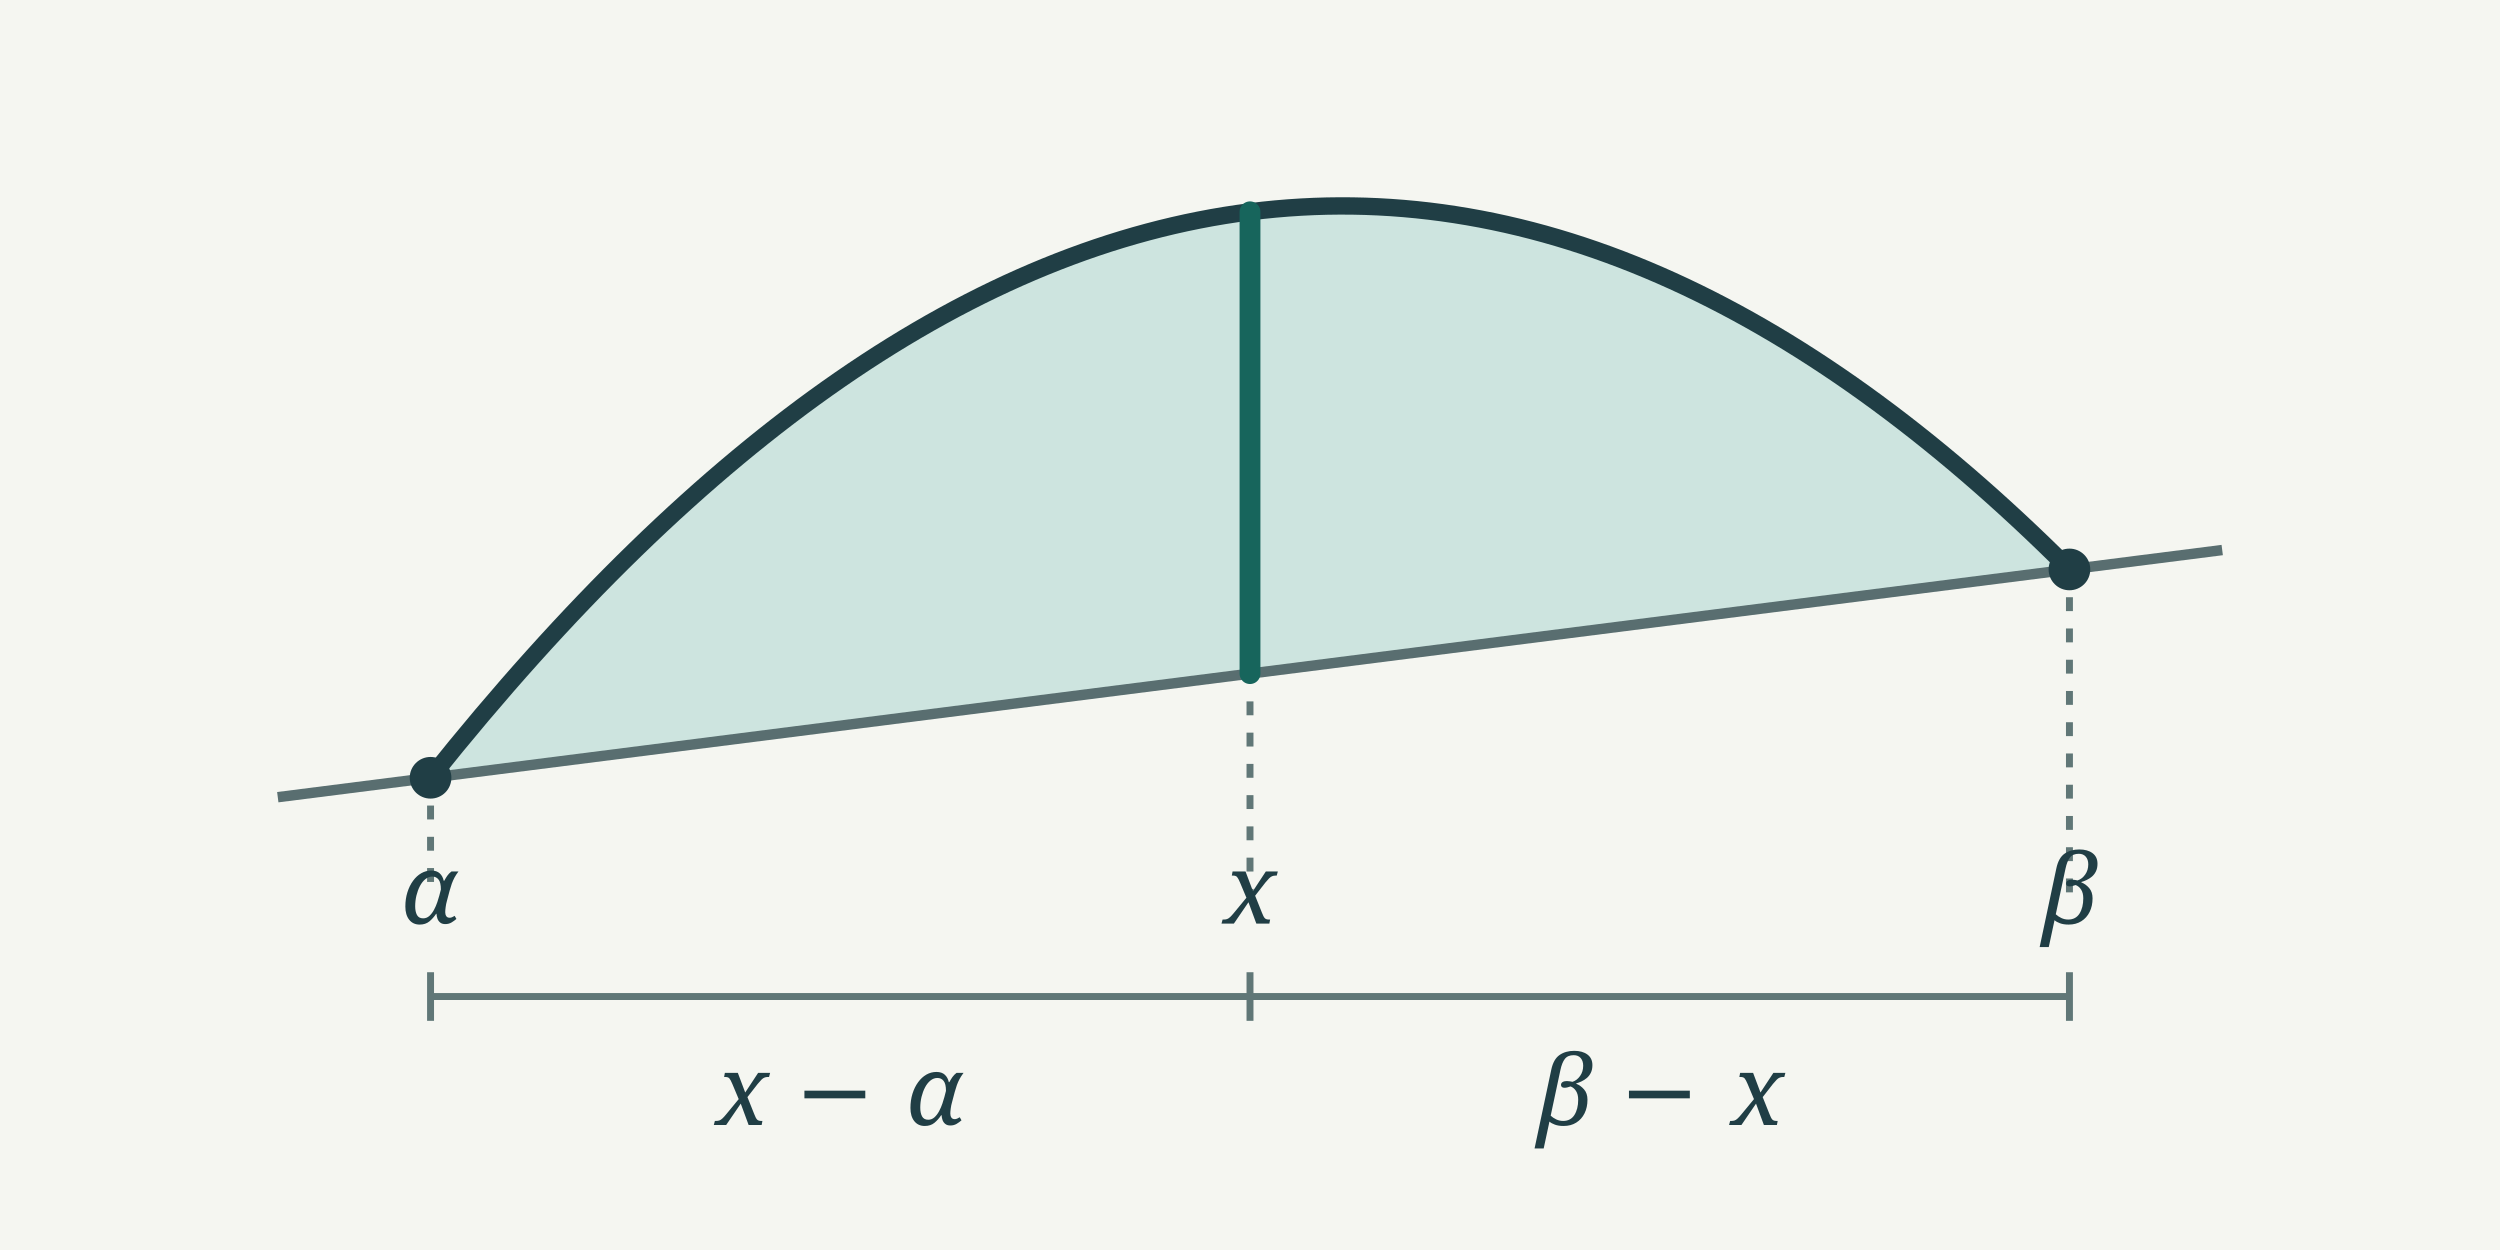
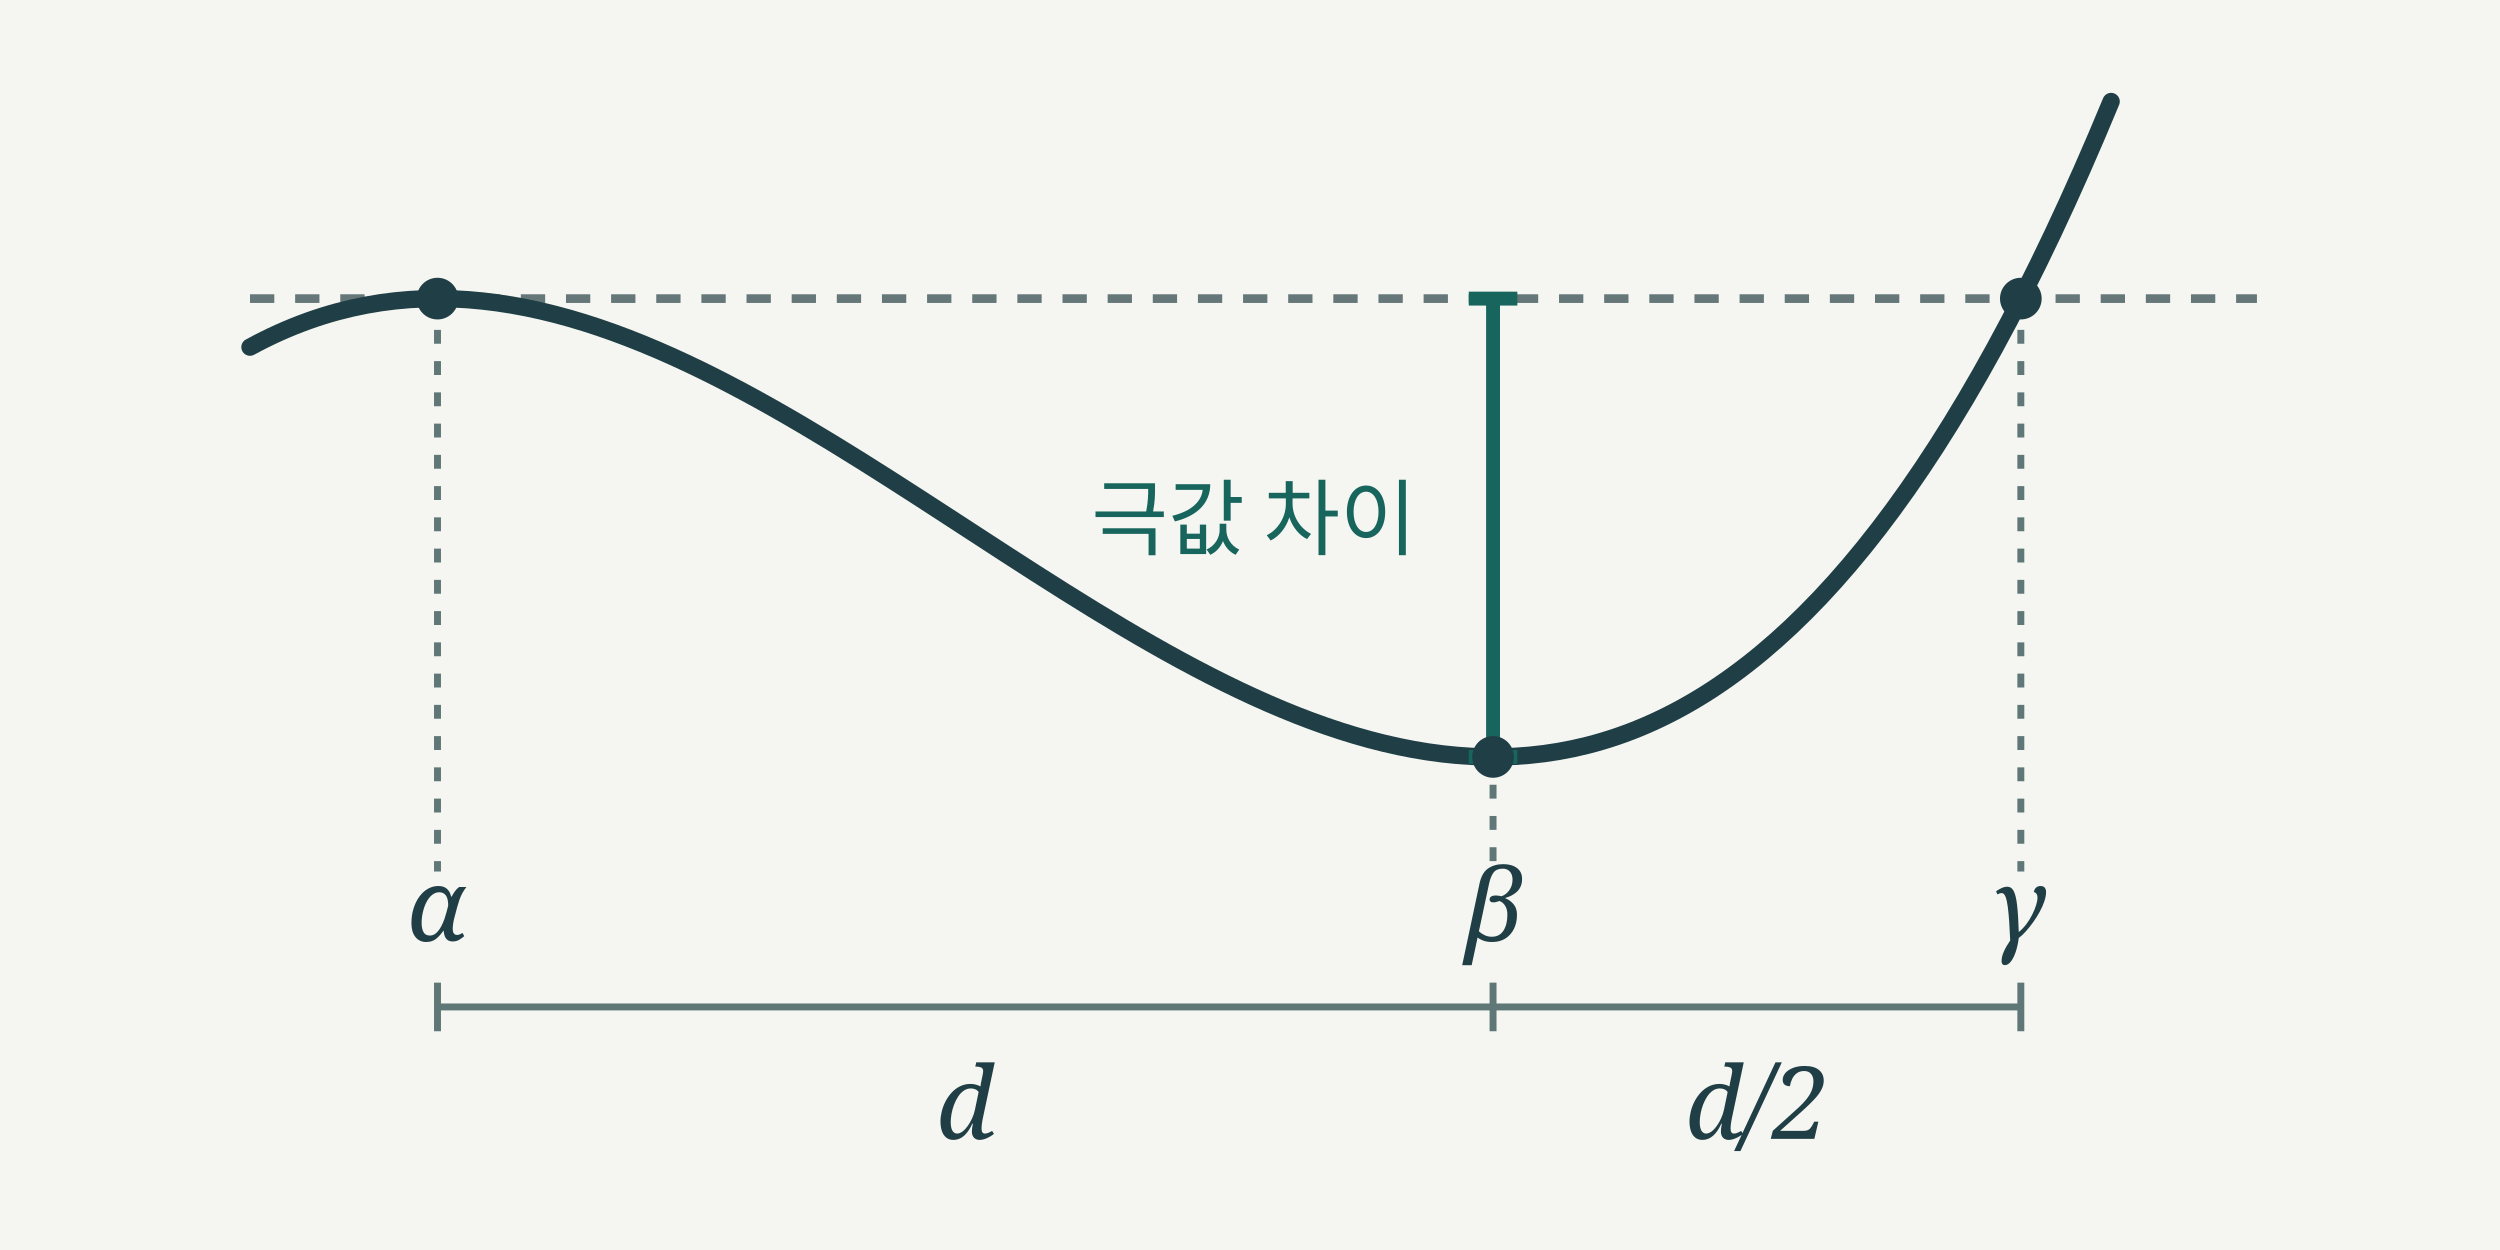
<svg xmlns="http://www.w3.org/2000/svg" width="720" height="360" viewBox="0 0 720 360" role="img" aria-labelledby="title desc">
  <path fill="#f5f6f1" d="M0 0h720v360H0z" />
-   <path d="M124 224 Q360 -72 596 164Z" fill="#cde4df" />
-   <path d="M80 229.59 640 158.41" stroke="#596e70" stroke-width="3" fill="none" />
-   <path d="M124 224 Q360 -72 596 164" stroke="#203e45" stroke-width="5" stroke-linecap="round" fill="none" />
-   <path d="M360 61V194" stroke="#17655c" stroke-width="6" stroke-linecap="round" />
-   <path d="M124 232v25 M360 202v55 M596 172v85" stroke="#607777" stroke-width="2" stroke-dasharray="4 5" />
+   <path d="M72 86H650" stroke="#657779" stroke-width="2.5" stroke-dasharray="7 6" />
+   <path d="M72 99.97C250.67 2.6 429.33 461.37 608 29.24" stroke="#203e45" stroke-width="5" stroke-linecap="round" fill="none" />
+   <path d="M430 86v132m-7-132h14m-14 132h14" stroke="#17655c" stroke-width="4" fill="none" />
+   <text x="408" y="158" fill="#17655c" font-size="24" font-family="system-ui,sans-serif" text-anchor="end">극값 차이</text>
+   <path d="M126 95V251 M430 226v25 M582 95V251" stroke="#607777" stroke-width="2" stroke-dasharray="4 5" fill="none" />
  <g fill="#203e45">
-     <circle cx="124" cy="224" r="6" />
-     <circle cx="596" cy="164" r="6" />
+     <circle cx="126" cy="86" r="6" />
+     <circle cx="430" cy="218" r="6" />
+     <circle cx="582" cy="86" r="6" />
  </g>
-   <path d="M124 287H596 M124 280v14 M360 280v14 M596 280v14" stroke="#607777" stroke-width="2" fill="none" />
-   <g fill="#203e45" font-family="Georgia,serif" font-style="italic" font-size="28" text-anchor="middle">
-     <text x="124" y="266">α</text>
-     <text x="360" y="266">x</text>
-     <text x="596" y="266">β</text>
-     <text x="242" y="324">x − α</text>
-     <text x="478" y="324">β − x</text>
+   <path d="M126 290H582 M126 283v14 M430 283v14 M582 283v14" stroke="#607777" stroke-width="2" fill="none" />
+   <g fill="#203e45" font-family="Georgia,serif" font-style="italic" font-size="29" text-anchor="middle">
+     <text x="126" y="271">α</text>
+     <text x="430" y="271">β</text>
+     <text x="582" y="271">γ</text>
+     <text x="278" y="328">d</text>
+     <text x="506" y="328">d/2</text>
  </g>
</svg>
